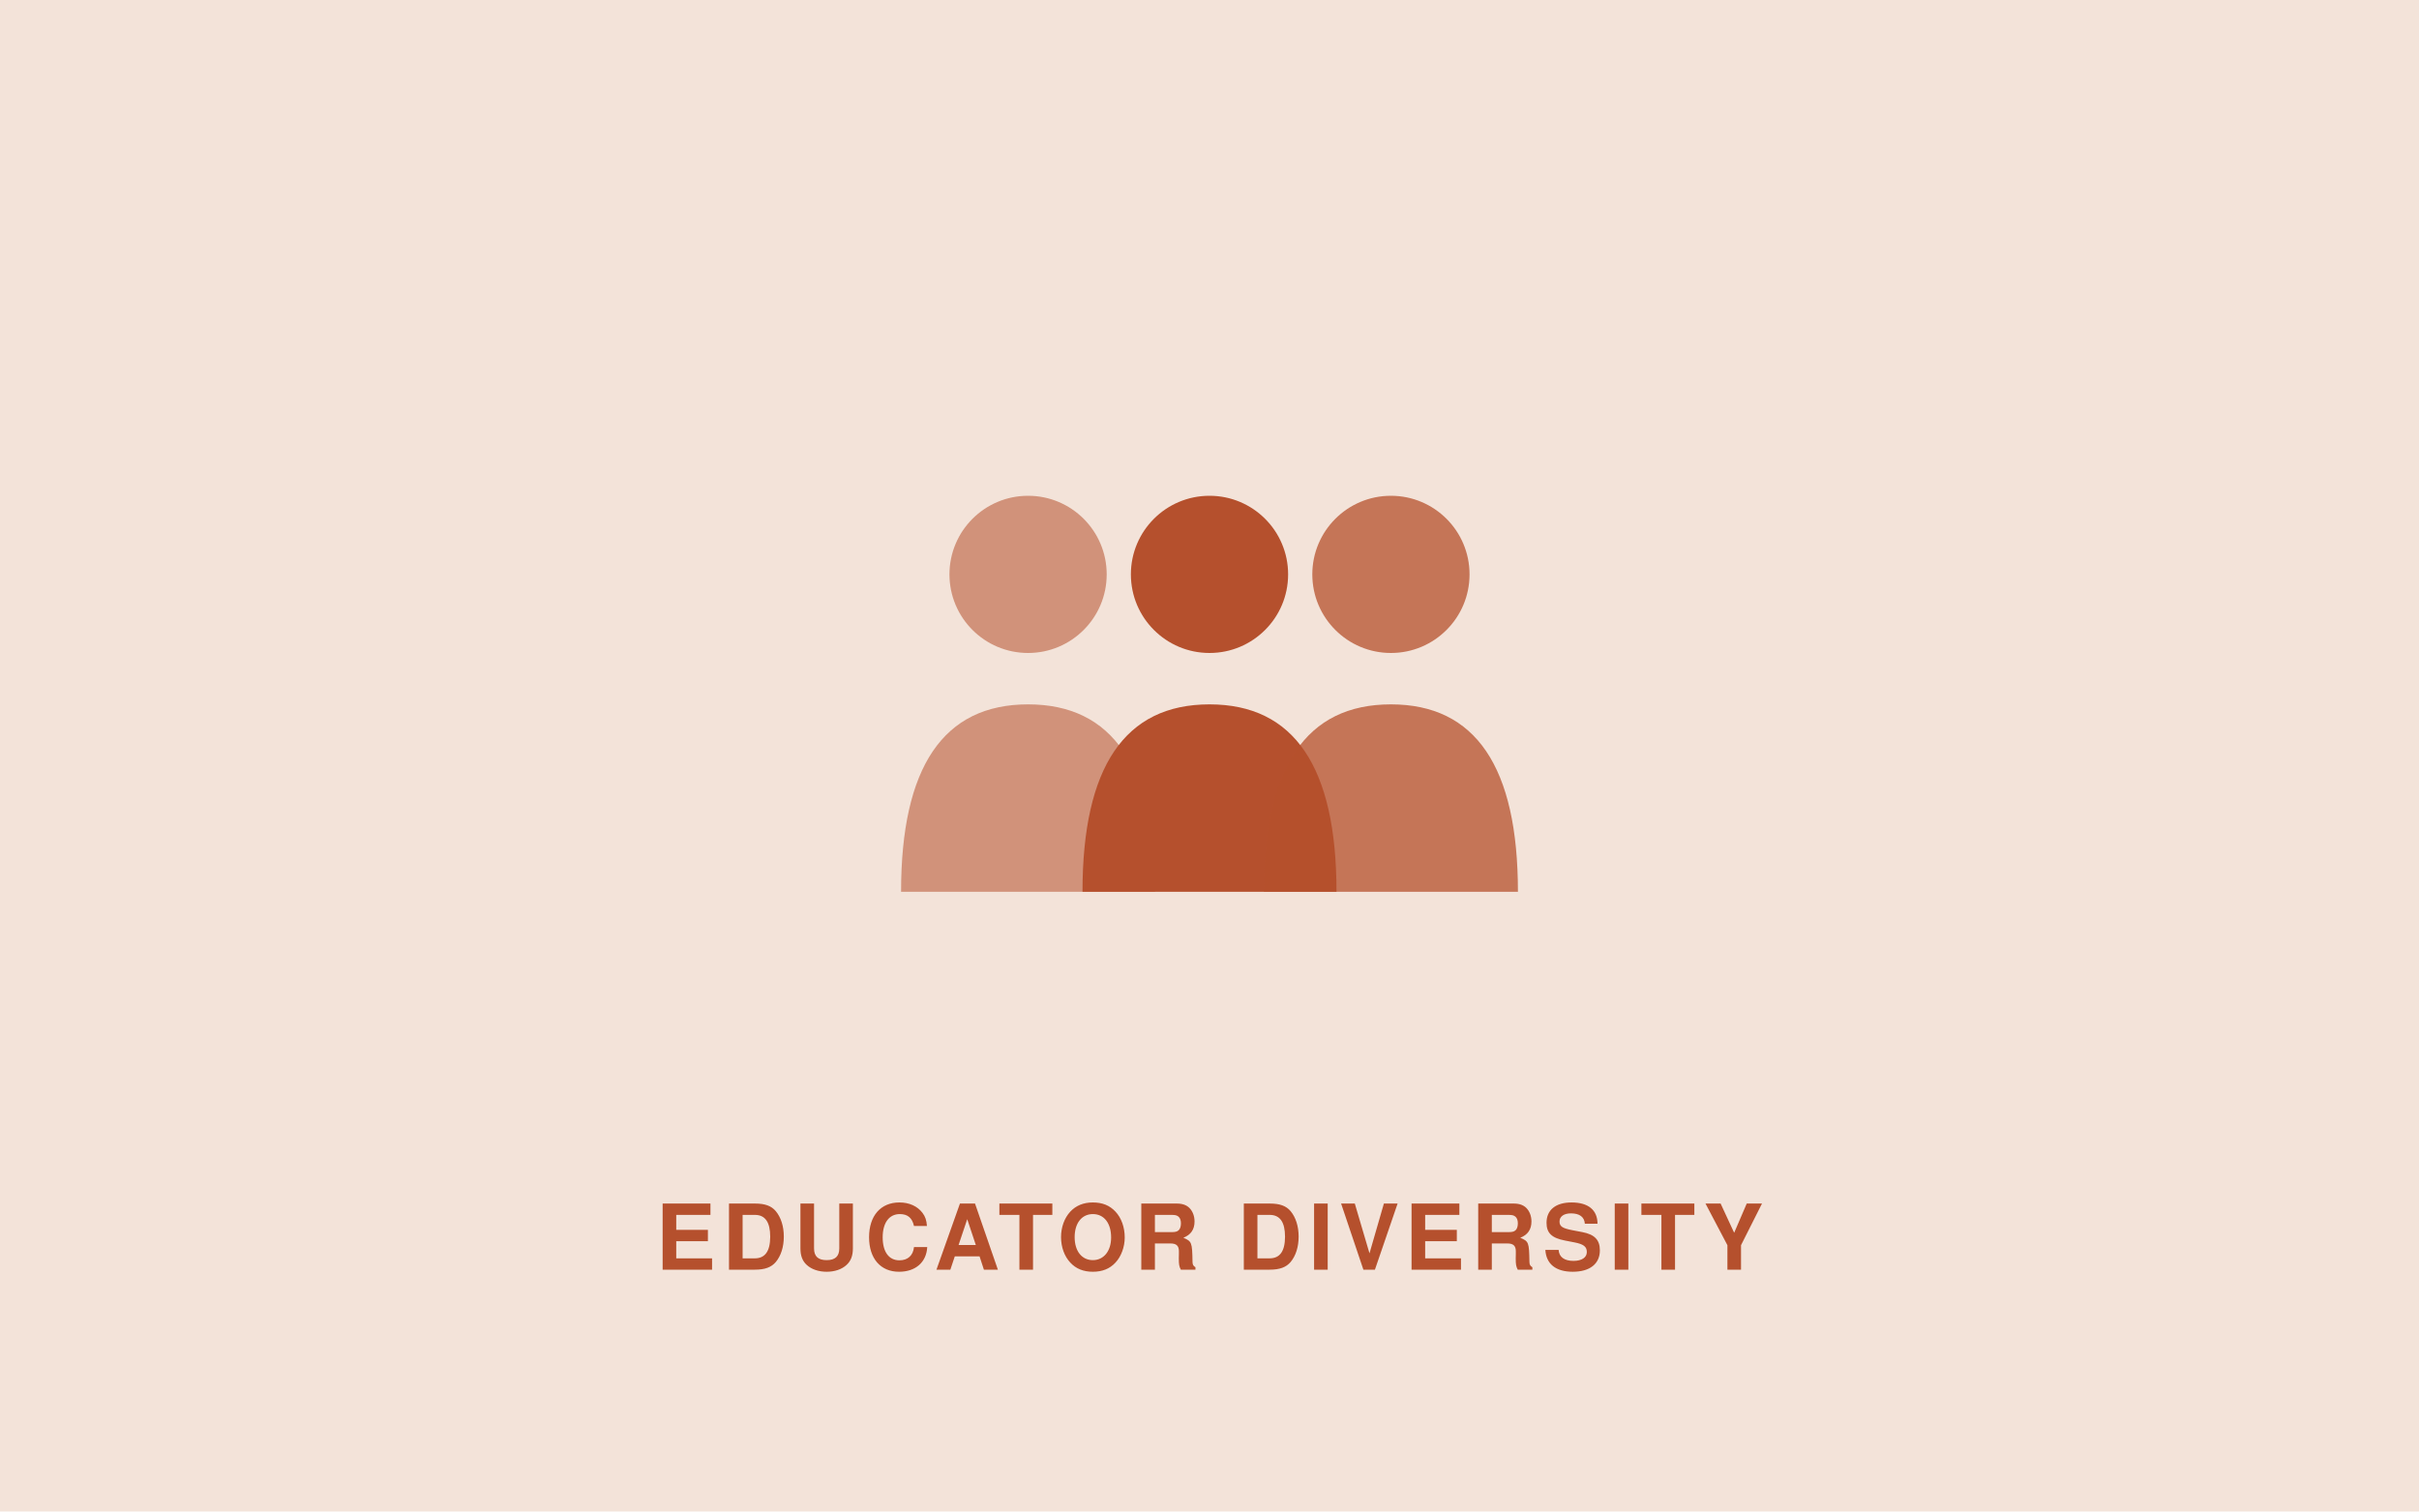
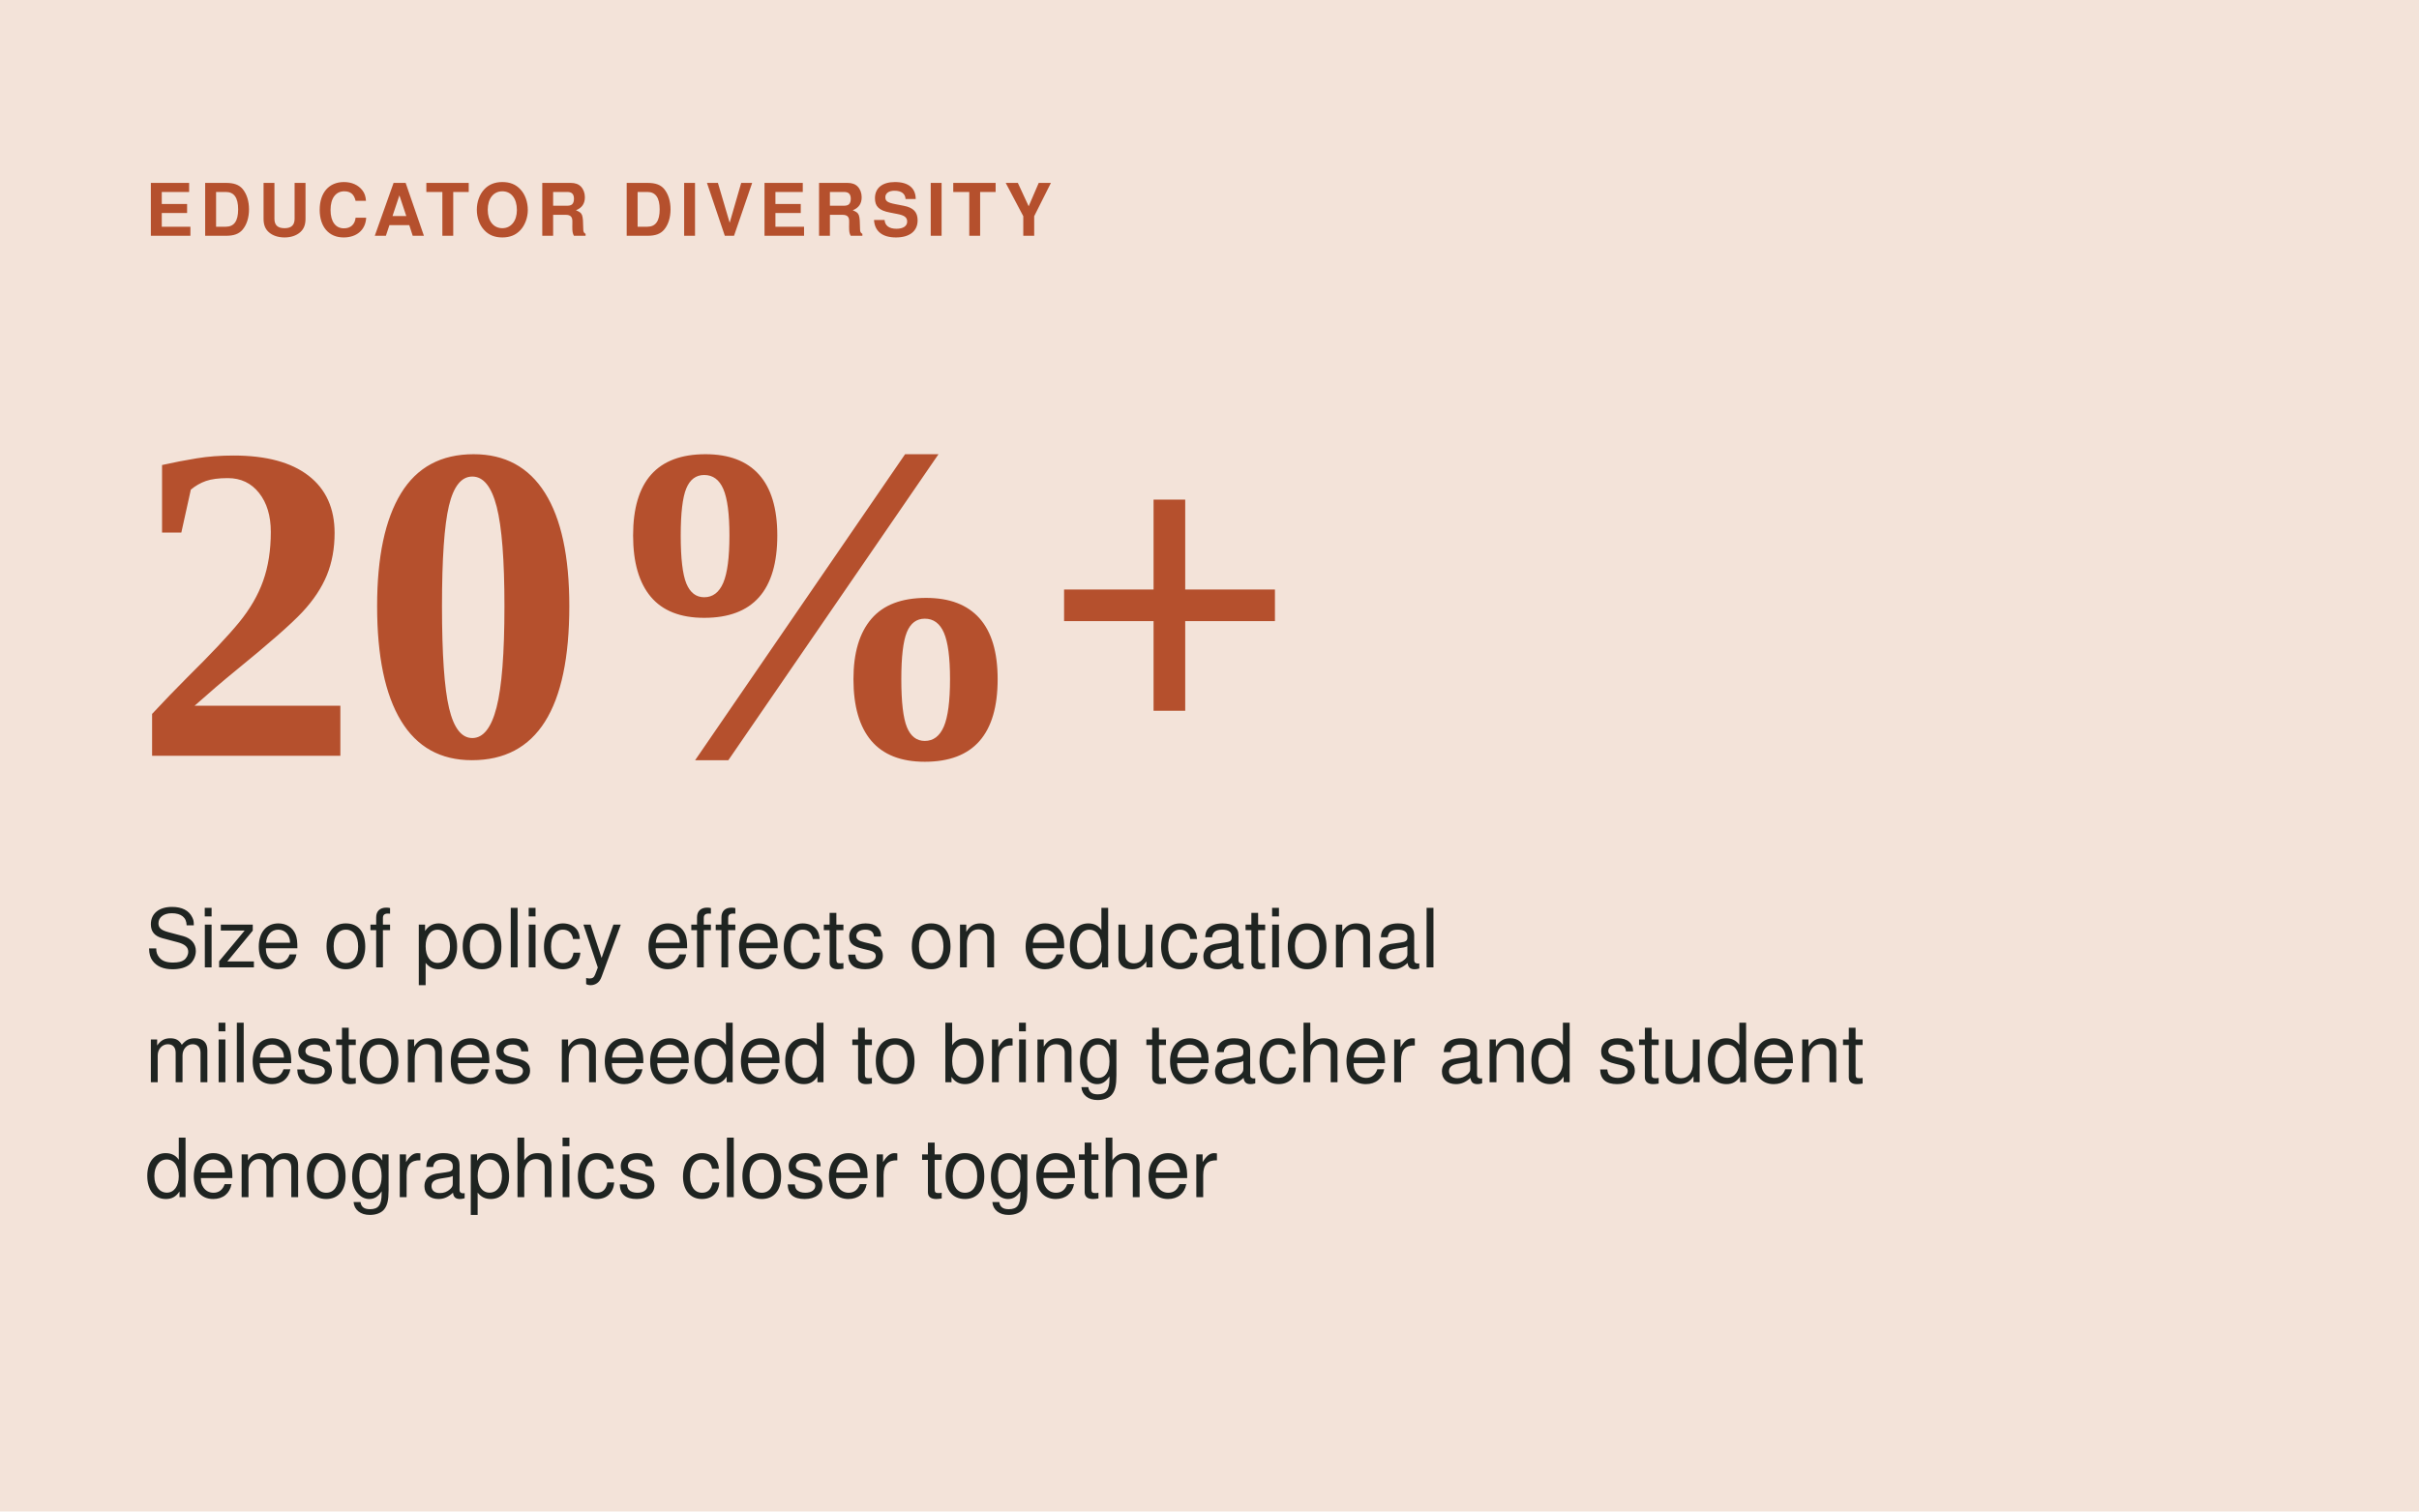
<svg xmlns="http://www.w3.org/2000/svg" viewBox="0 0 800 500" width="800" height="500" role="img">
  <rect width="800" height="500" fill="#F3E3D9" />
-   <g transform="translate(280,95)" fill="none" stroke="#B5502D" stroke-width="10" stroke-linecap="round" stroke-linejoin="round">
-     <circle cx="60" cy="95" r="26" fill="#B5502D" fill-opacity="0.55" stroke="none" />
-     <path d="M18 200 q0 -62 42 -62 q42 0 42 62" fill="#B5502D" fill-opacity="0.55" stroke="none" />
-     <circle cx="120" cy="95" r="26" fill="#B5502D" fill-opacity="1" stroke="none" />
-     <path d="M78 200 q0 -62 42 -62 q42 0 42 62" fill="#B5502D" fill-opacity="1" stroke="none" />
-     <circle cx="180" cy="95" r="26" fill="#B5502D" fill-opacity="0.75" stroke="none" />
-     <path d="M138 200 q0 -62 42 -62 q42 0 42 62" fill="#B5502D" fill-opacity="0.75" stroke="none" />
-   </g>
-   <text x="400" y="420" text-anchor="middle" font-family="'Helvetica Neue', Helvetica, Arial, sans-serif" font-size="30" font-weight="600" letter-spacing="2" fill="#B5502D">EDUCATOR DIVERSITY</text>
+   <text x="48" y="78" font-family="'Helvetica Neue', Helvetica, Arial, sans-serif" font-size="24" font-weight="600" letter-spacing="2" fill="#B5502D">EDUCATOR DIVERSITY</text>
+   <text x="44" y="250" font-family="Georgia, 'Times New Roman', serif" font-size="150" font-weight="700" fill="#B5502D">20%+</text>
+   <text x="48" y="320" font-family="'Helvetica Neue', Helvetica, Arial, sans-serif" font-size="27" fill="#1F2421">Size of policy effects on educational</text>
+   <text x="48" y="358" font-family="'Helvetica Neue', Helvetica, Arial, sans-serif" font-size="27" fill="#1F2421">milestones needed to bring teacher and student</text>
+   <text x="48" y="396" font-family="'Helvetica Neue', Helvetica, Arial, sans-serif" font-size="27" fill="#1F2421">demographics closer together</text>
</svg>
